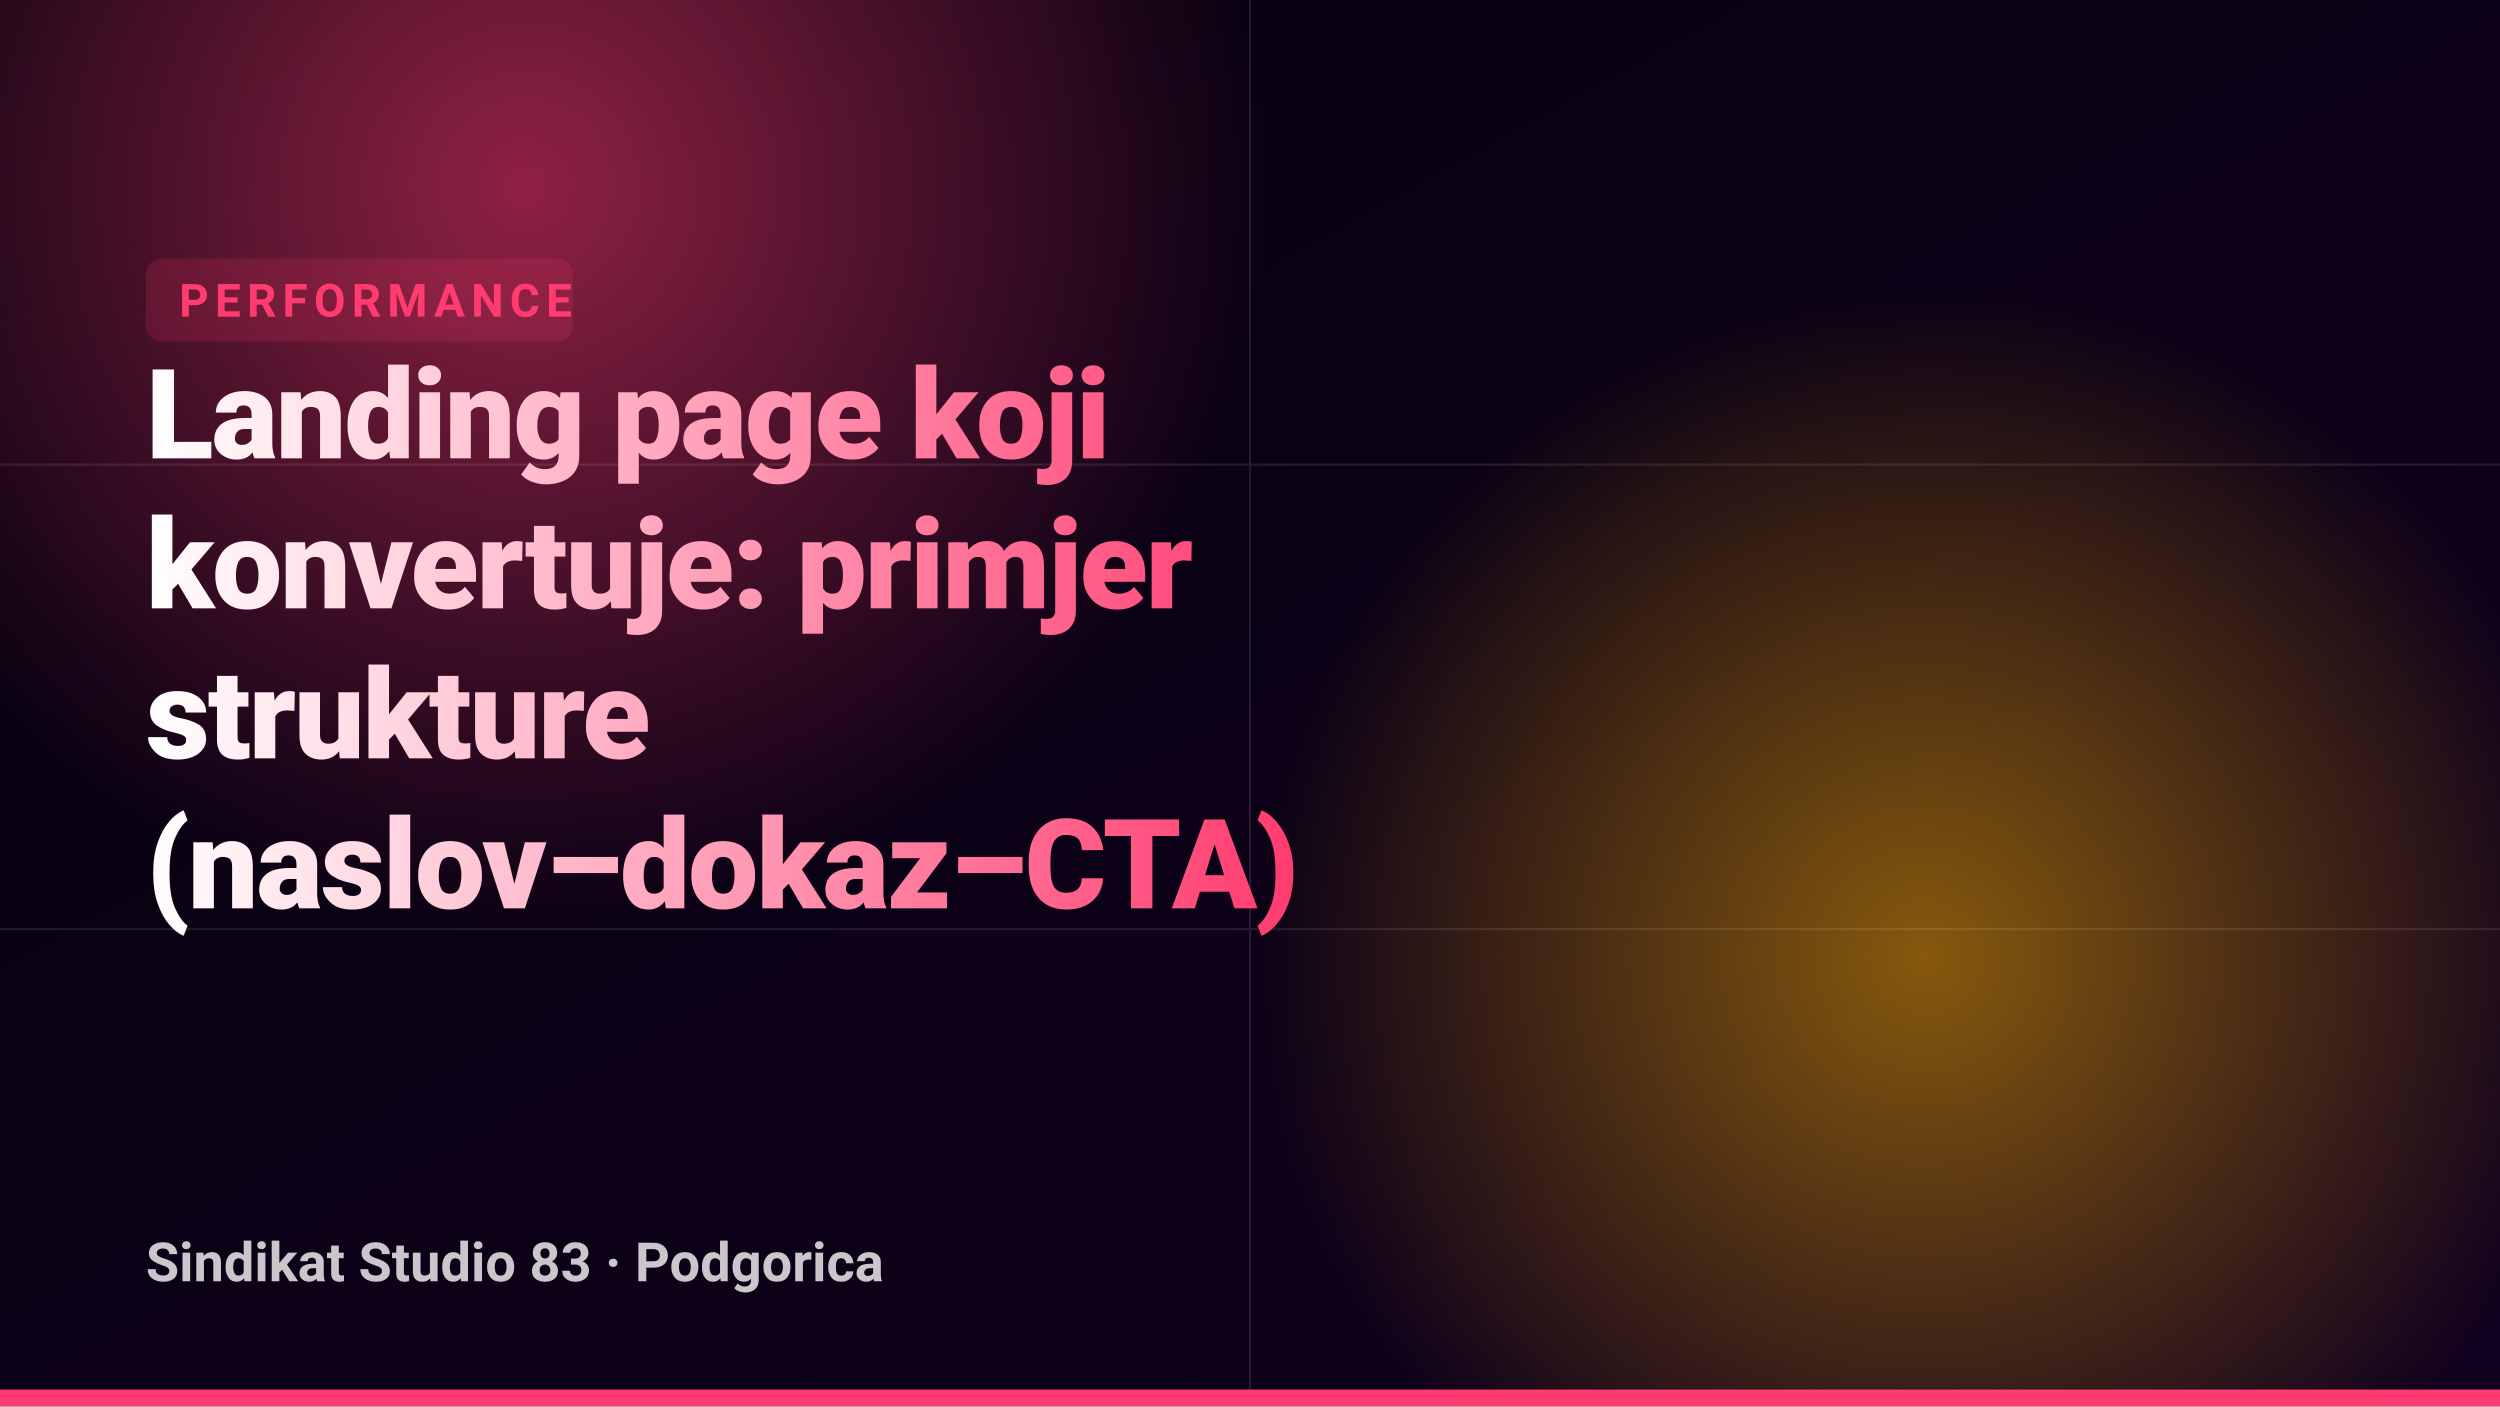
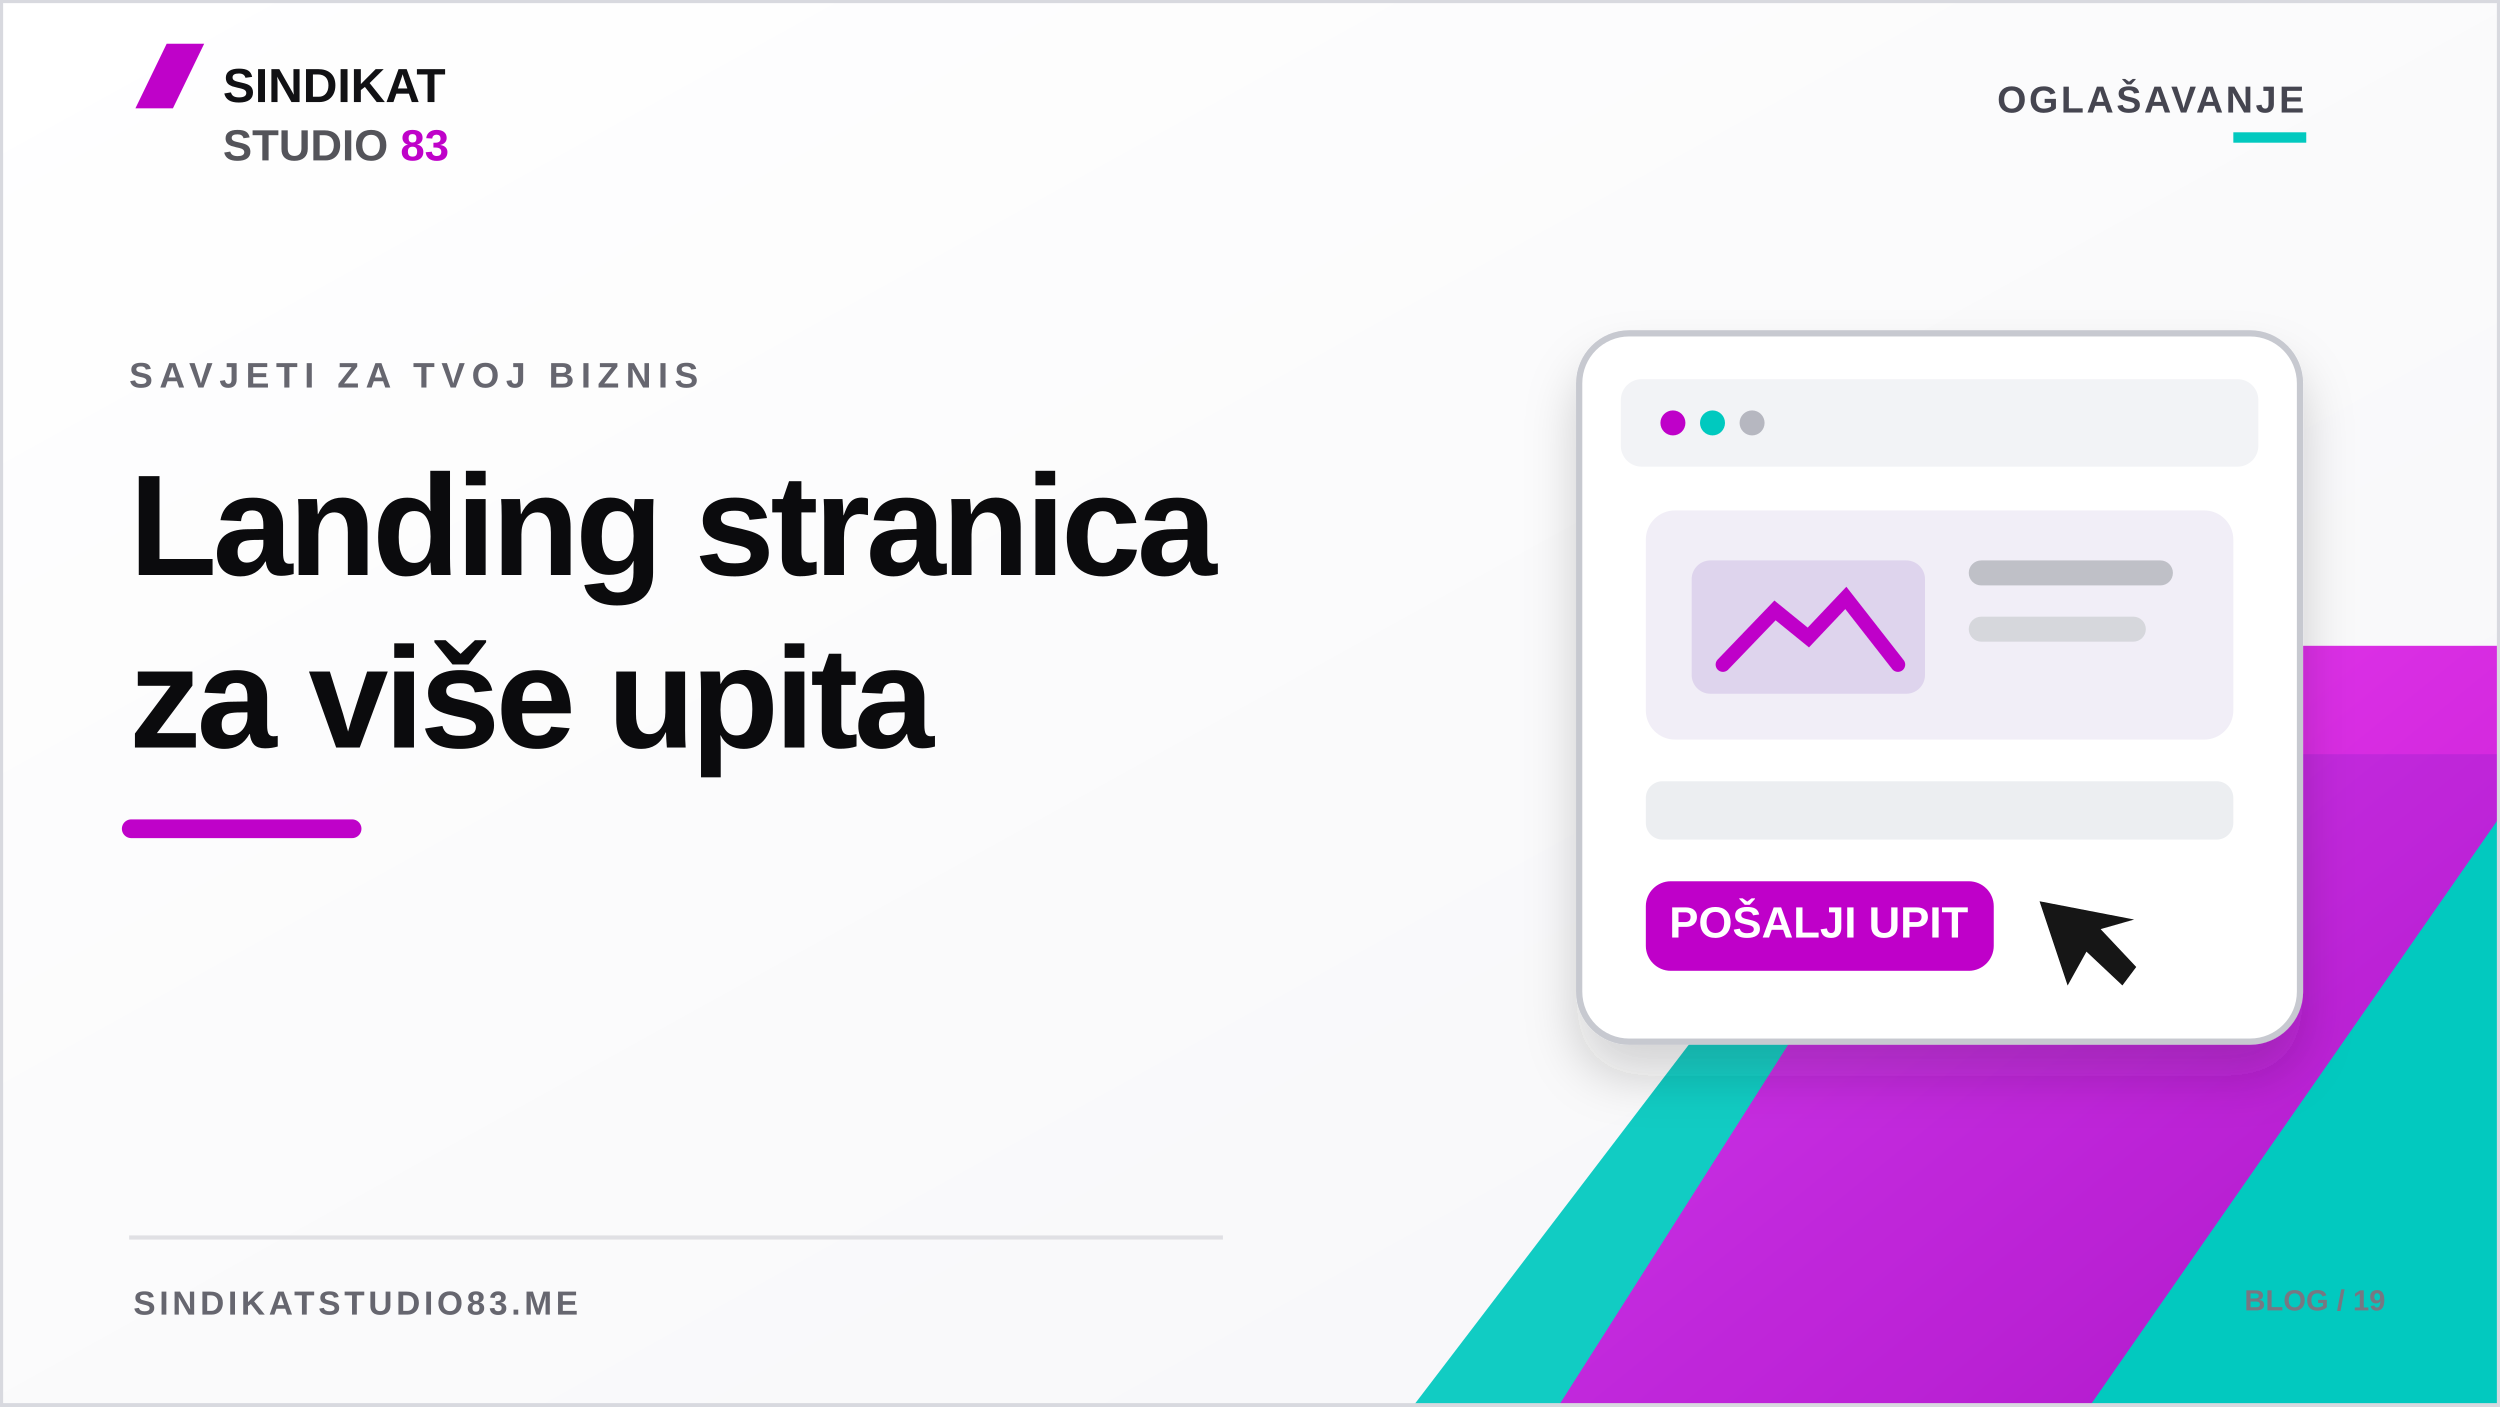
- <svg xmlns="http://www.w3.org/2000/svg" viewBox="0 0 1200 675" width="1200" height="675" role="img" aria-label="Landing page koji konvertuje: primjer strukture (naslov–dokaz–CTA)">
+ <svg xmlns="http://www.w3.org/2000/svg" width="1200" height="675" viewBox="0 0 1200 675" role="img" aria-label="Landing stranica za više upita - Sindikat Studio 83">
  <defs>
-     <linearGradient id="bg" x1="0" y1="0" x2="1" y2="1">
-       <stop offset="0" stop-color="#05010D" />
-       <stop offset="1" stop-color="#12011F" />
+     <linearGradient id="paper" x1="0" y1="0" x2="1" y2="1">
+       <stop stop-color="#FFFFFF" />
+       <stop offset="1" stop-color="#F6F6F8" />
    </linearGradient>
-     <radialGradient id="g1" cx="50%" cy="50%" r="50%">
-       <stop offset="0" stop-color="#FF3B6F" stop-opacity="0.55" />
-       <stop offset="1" stop-color="#FF3B6F" stop-opacity="0" />
-     </radialGradient>
-     <radialGradient id="g2" cx="50%" cy="50%" r="50%">
-       <stop offset="0" stop-color="#FFB000" stop-opacity="0.5" />
-       <stop offset="1" stop-color="#FFB000" stop-opacity="0" />
-     </radialGradient>
-     <linearGradient id="txt" x1="0" y1="0" x2="1" y2="0">
-       <stop offset="0" stop-color="#FFFFFF" />
-       <stop offset="1" stop-color="#FF3B6F" />
+     <linearGradient id="violet" x1="0" x2="1" y1="0" y2="1">
+       <stop stop-color="#E92AF4" />
+       <stop offset="1" stop-color="#BF02C9" />
    </linearGradient>
+     <filter id="shadow" x="-30%" y="-30%" width="170%" height="180%">
+       <feDropShadow dx="0" dy="15" stdDeviation="12" flood-color="#23212A" flood-opacity=".18" />
+     </filter>
  </defs>
-   <rect width="1200" height="675" fill="url(#bg)" />
-   <circle cx="252" cy="88" r="360" fill="url(#g1)" />
-   <circle cx="924" cy="459" r="320" fill="url(#g2)" />
-   <g opacity="0.10" stroke="#FFFFFF" stroke-width="1">
-     <line x1="0" y1="223" x2="1200" y2="223" />
-     <line x1="0" y1="446" x2="1200" y2="446" />
-     <line x1="600" y1="0" x2="600" y2="675" />
+   <rect width="1200" height="675" fill="url(#paper)" />
+   <path d="M679 674L917 362H1200V675Z" fill="#02C9BF" opacity=".94" />
+   <path d="M748 675L980 310H1200V675Z" fill="url(#violet)" opacity=".9" />
+   <path d="M1003 675L1200 392V675Z" fill="#02C9BF" />
+   <path d="M0 0H1200V675H0Z" fill="none" stroke="#D8D9DF" stroke-width="3" />
+   <path d="M65 52l15-31h18L83 52Z" fill="#BF02C9" />
+   <text x="107" y="49" font-family="Arial,Helvetica,sans-serif" font-size="23" font-weight="900" fill="#111114">SINDIKAT</text>
+   <text x="107" y="77" font-family="Arial,Helvetica,sans-serif" font-size="21" font-weight="900" fill="#54545A">STUDIO <tspan fill="#BF02C9">83</tspan>
+   </text>
+   <text x="1106" y="54" text-anchor="end" font-family="Arial,Helvetica,sans-serif" font-size="18" font-weight="900" fill="#454550" letter-spacing="1.3">OGLAŠAVANJE</text>
+   <path d="M1072 66h35" stroke="#02C9BF" stroke-width="5" />
+   <text x="62" y="186" font-family="Arial,Helvetica,sans-serif" font-size="17" font-weight="800" letter-spacing="3.2" fill="#66666F">SAVJETI ZA TVOJ BIZNIS</text>
+   <text x="62" y="276" fill="#0B0B0D" font-size="69" font-family="Arial,Helvetica,sans-serif" font-weight="900" letter-spacing="-2">Landing stranica</text>
+   <text x="62" y="358.8" fill="#0B0B0D" font-size="69" font-family="Arial,Helvetica,sans-serif" font-weight="900" letter-spacing="-2">za više upita</text>
+   <path d="M63 397.8h106" stroke="#BF02C9" stroke-width="9" stroke-linecap="round" />
+   <path d="M62 594h525" stroke="#E0E0E4" stroke-width="2" />
+   <text x="64" y="631" font-family="Arial,Helvetica,sans-serif" font-size="16" fill="#66666F" font-weight="800" letter-spacing="1.8">SINDIKATSTUDIO83.ME</text>
+   <text x="1145" y="629" text-anchor="end" font-family="Arial,Helvetica,sans-serif" font-size="14" fill="#777782" font-weight="800">BLOG / 19</text>
+   <g filter="url(#shadow)">
+     <rect x="758" y="160" width="346" height="340" rx="24" fill="#FFF" stroke="#C7C9D0" stroke-width="3" />
+     <rect x="778" y="182" width="306" height="42" rx="10" fill="#F2F3F6" />
+     <circle cx="803" cy="203" r="6" fill="#BF02C9" />
+     <circle cx="822" cy="203" r="6" fill="#02C9BF" />
+     <circle cx="841" cy="203" r="6" fill="#B6B7C0" />
+     <rect x="790" y="245" width="282" height="110" rx="14" fill="#F1EEF7" />
+     <rect x="812" y="269" width="112" height="64" rx="9" fill="#DED4ED" />
+     <path d="M827 319l25-26 16 13 18-19 25 32" fill="none" stroke="#BF02C9" stroke-width="7" stroke-linecap="round" />
+     <rect x="945" y="269" width="98" height="12" rx="6" fill="#BFC0C7" />
+     <rect x="945" y="296" width="85" height="12" rx="6" fill="#D6D7DC" />
+     <rect x="790" y="375" width="282" height="28" rx="8" fill="#ECEEF1" />
+     <rect x="790" y="423" width="167" height="43" rx="12" fill="#BF02C9" />
+     <text x="873" y="450" text-anchor="middle" fill="#FFF" font-size="21" font-family="Arial,sans-serif" font-weight="800">POŠALJI UPIT</text>
+     <path d="M976 430l16 48 10-18 17 16 9-12-16-17 21-6z" fill="#131313" stroke="#fff" stroke-width="4" />
  </g>
-   <g font-family="'Segoe UI', system-ui, -apple-system, Roboto, Arial, sans-serif">
-     <rect x="70" y="124" rx="8" ry="8" width="205" height="40" fill="#FF3B6F" opacity="0.16" />
-     <text x="86" y="152" fill="#FF3B6F" font-size="22" font-weight="700" letter-spacing="3">PERFORMANCE</text>
-     <text fill="url(#txt)" font-size="60" font-weight="800" letter-spacing="-1">
-       <tspan x="70" y="220">Landing page koji</tspan>
-       <tspan x="70" y="292">konvertuje: primjer</tspan>
-       <tspan x="70" y="364">strukture</tspan>
-       <tspan x="70" y="436">(naslov–dokaz–CTA)</tspan>
-     </text>
-     <text x="70" y="615" fill="rgba(255,255,255,.78)" font-size="26" font-weight="600">Sindikat Studio 83 · Podgorica</text>
-   </g>
-   <rect x="0" y="667" width="1200" height="8" fill="#FF3B6F" />
</svg>
